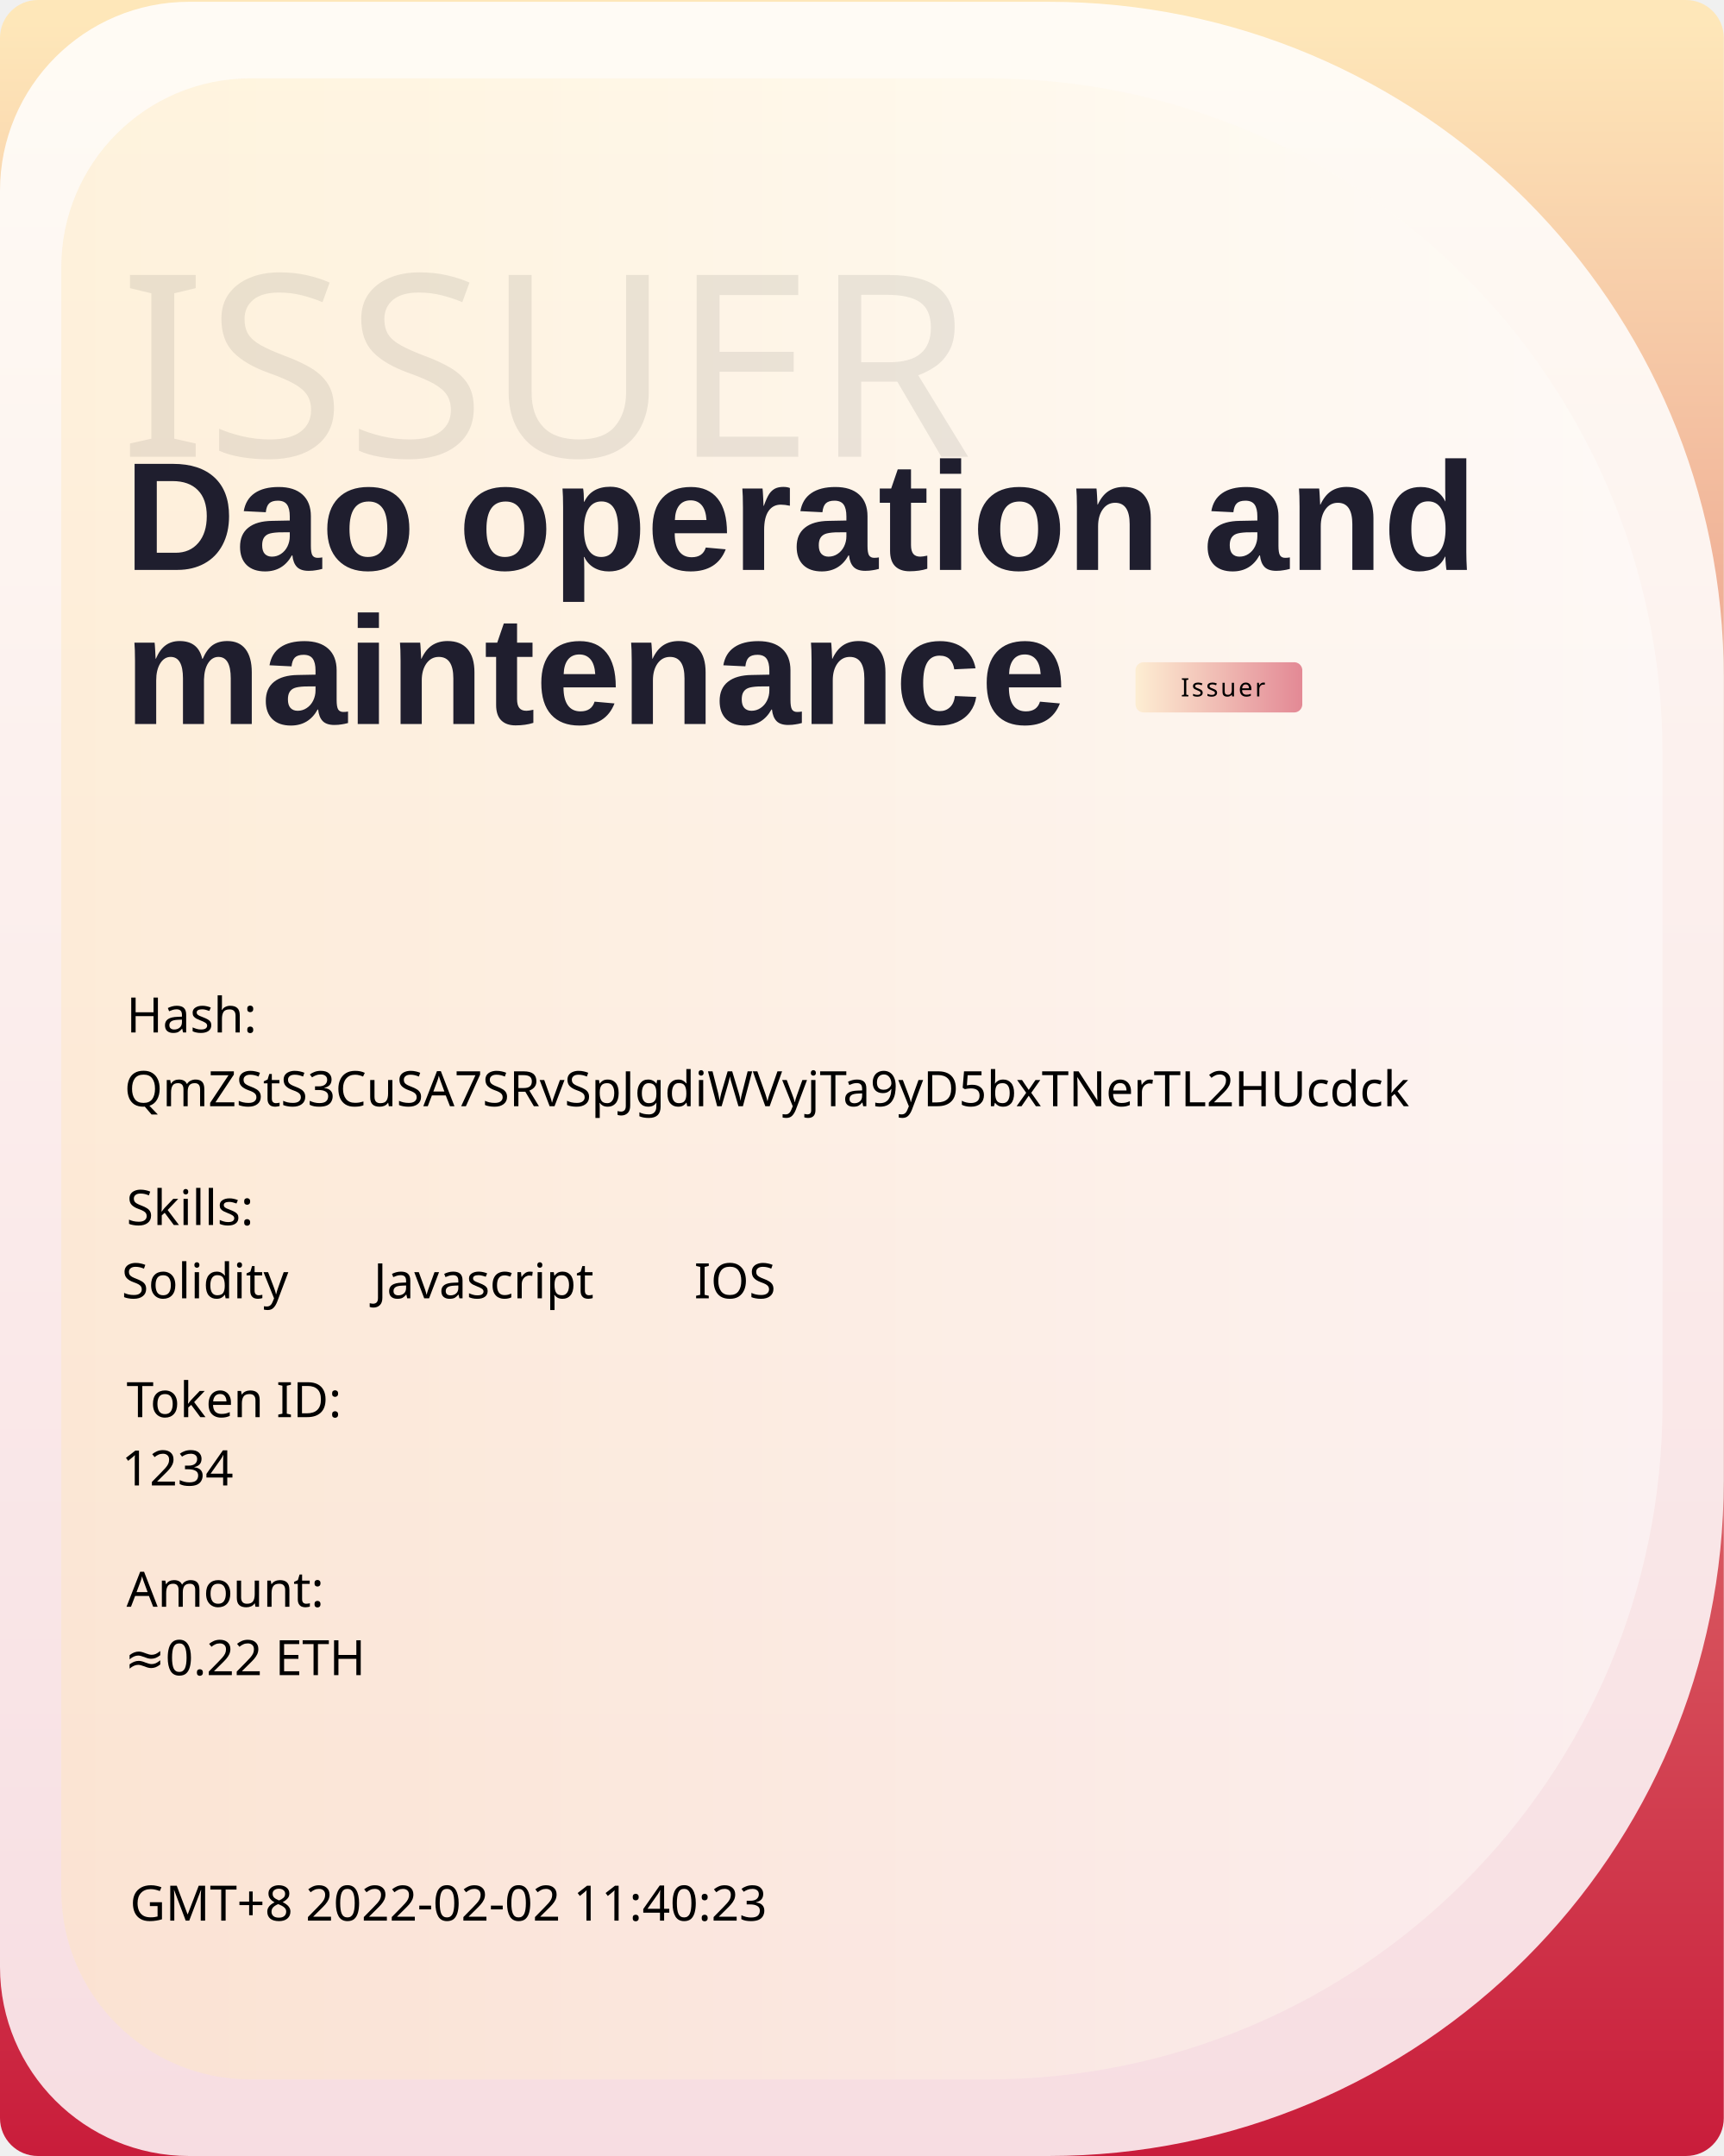
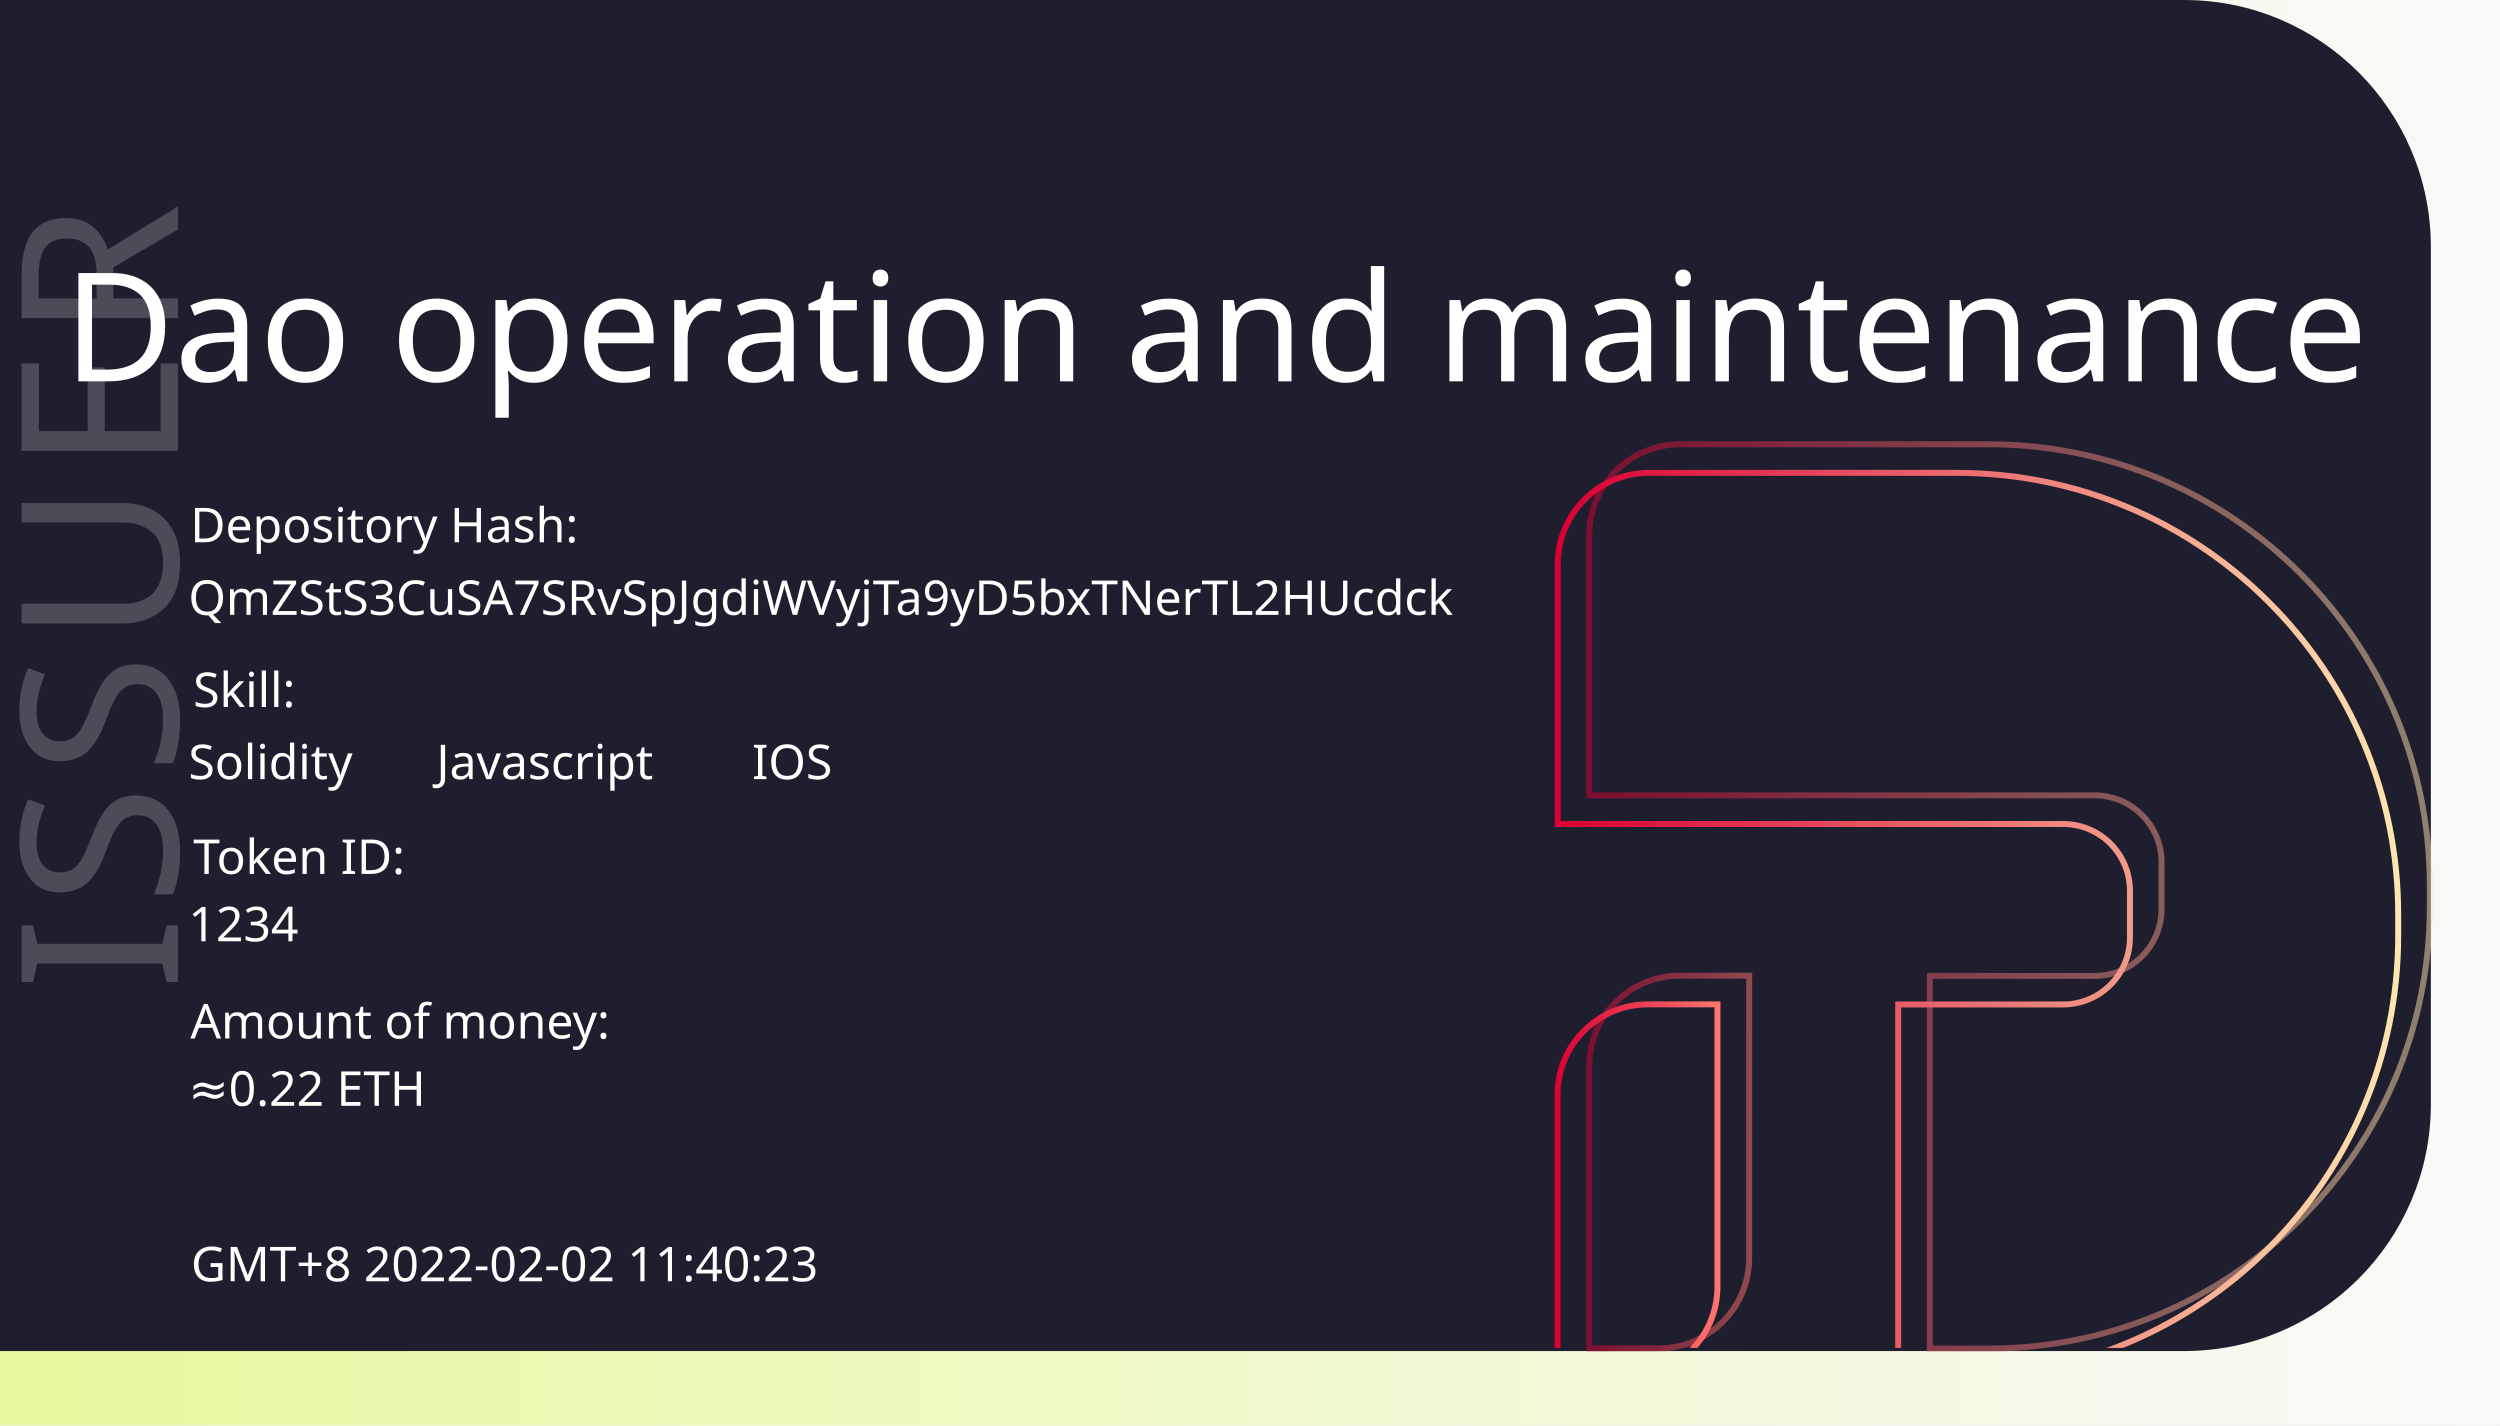
- <svg xmlns="http://www.w3.org/2000/svg" xmlns:xlink="http://www.w3.org/1999/xlink" id="a_1" data-name="b 1" viewBox="0 0 319 399">
+ <svg xmlns="http://www.w3.org/2000/svg" xmlns:xlink="http://www.w3.org/1999/xlink" id="l_1" data-name="l 1" viewBox="0 0 470 268">
  <defs>
    <style>
-       .cls-2{fill:#fff;opacity:0.85;}.cls-3{opacity:0.4;}.cls-4{fill:url(#a_14);}.cls-5{font-size:28.52px;fill:#1f1e2e;font-family:Arial-BoldMT, Arial;font-weight:700;}.cls-6{opacity:0.5;}.cls-7{fill-rule:evenodd;fill:url(#a_4-2);}.cls-8{isolation:isolate;font-size:4.68px;font-family:PingFangSC-Regular, PingFang SC;letter-spacing:0.09em;}.cls-10,.cls-9{font-size:9.04px;}.cls-9{font-family:PingFangSC-Light, PingFang SC;}.cls-10{font-family:PingFangSC-Medium, PingFang SC;}.cls-11{opacity:0.08;font-size:47.13px;font-family:PingFangSC-Semibold, PingFang SC;}
+       .c1,.c10,.c11,.c13,.c14{fill:none;}.c2{opacity:0.6;}.c3{fill:url(#b3);}.c4{fill:#1f1e2e;}.c5{opacity:0.2;}.c6{font-size:41.17px;letter-spacing:0.05em;}.c6,.c7,.c8,.c9{fill:#fff;}.c6,.c7{font-family:PingFangSC-Semibold-GBpc-EUC-H, PingFang SC;}.c7{font-size:28.52px;}.c8,.c9{font-size:9.04px;}.c8{font-family:PingFangSC-Light-GBpc-EUC-H, PingFang SC;}.c9{font-family:PingFangSC-Medium-GBpc-EUC-H, PingFang SC;}.c10,.c11,.c13,.c14{stroke-miterlimit:10;stroke-width:1.12px;}.c10,.c11{opacity:0.5;}.c10{stroke:url(#b1);}.c11{stroke:url(#b2);}.c12{clip-path:url(#clip-path);}.c13{stroke:url(#b1-2);}.c14{stroke:url(#b4);}
    </style>
-     <linearGradient id="a_4" x1="159.5" y1="3.99" x2="159.5" y2="398.06" gradientUnits="userSpaceOnUse">
-       <stop offset="0" stop-color="#fee7b9" />
-       <stop offset="1" stop-color="#c91d3b" />
-     </linearGradient>
-     <linearGradient id="a_14" x1="11.34" y1="199.66" x2="307.66" y2="199.66" gradientUnits="userSpaceOnUse">
-       <stop offset="0" stop-color="#fee7b9" />
+     <linearGradient id="b3" x1="1.42" y1="134" x2="468.44" y2="134" gradientUnits="userSpaceOnUse">
+       <stop offset="0" stop-color="#dcff65" />
      <stop offset="1" stop-color="#fff" />
    </linearGradient>
-     <linearGradient id="a_4-2" x1="210.14" y1="127.21" x2="241" y2="127.21" xlink:href="#a_4" />
+     <linearGradient id="b1" x1="298.21" y1="218.48" x2="329.4" y2="218.48" gradientUnits="userSpaceOnUse">
+       <stop offset="0.01" stop-color="#da0035" />
+       <stop offset="0.99" stop-color="#ff766e" />
+       <stop offset="1" stop-color="#ff776f" />
+     </linearGradient>
+     <linearGradient id="b2" x1="298.21" y1="168.51" x2="457.31" y2="168.51" gradientUnits="userSpaceOnUse">
+       <stop offset="0.01" stop-color="#da0035" />
+       <stop offset="0.52" stop-color="#ed7575" />
+       <stop offset="1" stop-color="#ffe6b2" />
+     </linearGradient>
+     <clipPath id="clip-path">
+       <path class="c1" d="M0-.62H410.63A46.41,46.41,0,0,1,457,45.8V207a46.41,46.41,0,0,1-46.41,46.41H0a0,0,0,0,1,0,0V-.62a0,0,0,0,1,0,0Z" />
+     </clipPath>
+     <linearGradient id="b1-2" x1="292.25" y1="223.86" x2="323.44" y2="223.86" xlink:href="#b1" />
+     <linearGradient id="b4" x1="292.25" y1="173.9" x2="451.35" y2="173.9" xlink:href="#b2" />
  </defs>
-   <rect fill="url(#a_4)" width="319" height="399" rx="7" />
-   <path class="cls-2" d="M35,.33H194a125,125,0,0,1,125,125V274A125,125,0,0,1,194,399H35A35,35,0,0,1,0,364V35.33A35,35,0,0,1,35,.33Z" />
-   <g class="cls-3">
-     <path class="cls-4" d="M182.66,384.83H46.34a35,35,0,0,1-35-35V49.5a35,35,0,0,1,35-35H182.66a125,125,0,0,1,125,125V259.83A125,125,0,0,1,182.66,384.83Z" />
+   <g class="c2">
+     <rect class="c3" x="-0.01" width="469.99" height="268" />
  </g>
-   <text class="cls-5" transform="translate(23 105.47)">Dao operation and <tspan x="0" y="28.52">maintenance</tspan>
-   </text>
-   <g id="a-3" class="cls-6">
-     <path class="cls-7" d="M211.75,122.56h27.64a1.5,1.5,0,0,1,1.61,1.38v6.53a1.52,1.52,0,0,1-1.61,1.38H211.75a1.52,1.52,0,0,1-1.61-1.38v-6.53A1.5,1.5,0,0,1,211.75,122.56Z" />
+   <path class="c4" d="M410.59,254H0V0H410.59A46.41,46.41,0,0,1,457,46.41V207.59A46.41,46.41,0,0,1,410.59,254Z" />
+   <g class="c5">
+     <text class="c6" transform="translate(33.45 186.25) rotate(-90)">ISSUER</text>
  </g>
-   <g id="back-end-2">
-     <text class="cls-8" transform="translate(218.53 128.88)">Issuer</text>
+   <text class="c7" transform="translate(11.97 71.69)">Dao operation and maintenance</text>
+   <text class="c8" transform="translate(36.32 132.92)">Skill:</text>
+   <text class="c9" transform="translate(35.42 146.48)">Solidity</text>
+   <text class="c9" transform="translate(82.04 146.48)">Javascript</text>
+   <text class="c9" transform="translate(141.38 146.48)">IOS</text>
+   <text class="c8" transform="translate(36.32 164.3)">Token ID:</text>
+   <text class="c9" transform="translate(35.42 176.96)">1234</text>
+   <text class="c8" transform="translate(35.79 101.95)">Depository Hash:</text>
+   <text class="c9" transform="translate(35.42 115.6)">QmZStS3CuSA7SRvSpJgdiWVyjTa9yD5bxTNerTL2HUcdck</text>
+   <text class="c8" transform="translate(35.79 195.23)">Amount of money:</text>
+   <text class="c9" transform="translate(35.42 207.89)">≈0.22 ETH</text>
+   <path class="c10" d="M328.84,236.5a17,17,0,0,1-17,17H298.77V200.43a17,17,0,0,1,17-17h13.08Z" />
+   <path class="c11" d="M373.76,83.52H315.91a17.14,17.14,0,0,0-17.14,17.14v48.87l.22,0H393.8a12.57,12.57,0,0,1,12.57,12.57v8.8a12.57,12.57,0,0,1-12.57,12.57h-31v70.06h11a83,83,0,0,0,83-83v-4A83,83,0,0,0,373.76,83.52Z" />
+   <text class="c8" transform="translate(35.91 240.88)">GMT+8 2022-02-02 11:40:23</text>
+   <g class="c12">
+     <path class="c13" d="M322.88,241.88a17,17,0,0,1-17,17H292.81V205.82a17,17,0,0,1,17-17h13.07Z" />
  </g>
-   <text class="cls-9" transform="translate(23.41 226.71)">Skills:</text>
-   <text class="cls-10" transform="translate(22.5 240.27)">Solidity</text>
-   <text class="cls-10" transform="translate(69.12 240.27)">Javascript</text>
-   <text class="cls-10" transform="translate(128.46 240.27)">IOS</text>
-   <text class="cls-9" transform="translate(23.41 262.26)">Token ID:</text>
-   <text class="cls-10" transform="translate(22.5 274.91)">1234</text>
-   <text class="cls-9" transform="translate(24.05 355.44)">GMT+8 2022-02-02 11:40:23</text>
-   <text class="cls-9" transform="translate(23.41 191.07)">Hash:</text>
-   <text class="cls-10" transform="translate(23.03 204.72)">QmZStS3CuSA7SRvSpJgdiWVyjTa9yD5bxTNerTL2HUcdck</text>
-   <text class="cls-9" transform="translate(23.41 297.36)">Amount:</text>
-   <text class="cls-10" transform="translate(23.03 310.01)">≈0.22 ETH</text>
-   <text class="cls-11" transform="translate(22.17 84.53)">ISSUER</text>
+   <g class="c12">
+     <path class="c14" d="M367.8,88.9H310a17.14,17.14,0,0,0-17.14,17.15v48.86h95a12.57,12.57,0,0,1,12.57,12.57v8.79a12.57,12.57,0,0,1-12.57,12.57h-31v70.06h11a83,83,0,0,0,83-83v-4A83,83,0,0,0,367.8,88.9Z" />
+   </g>
</svg>
